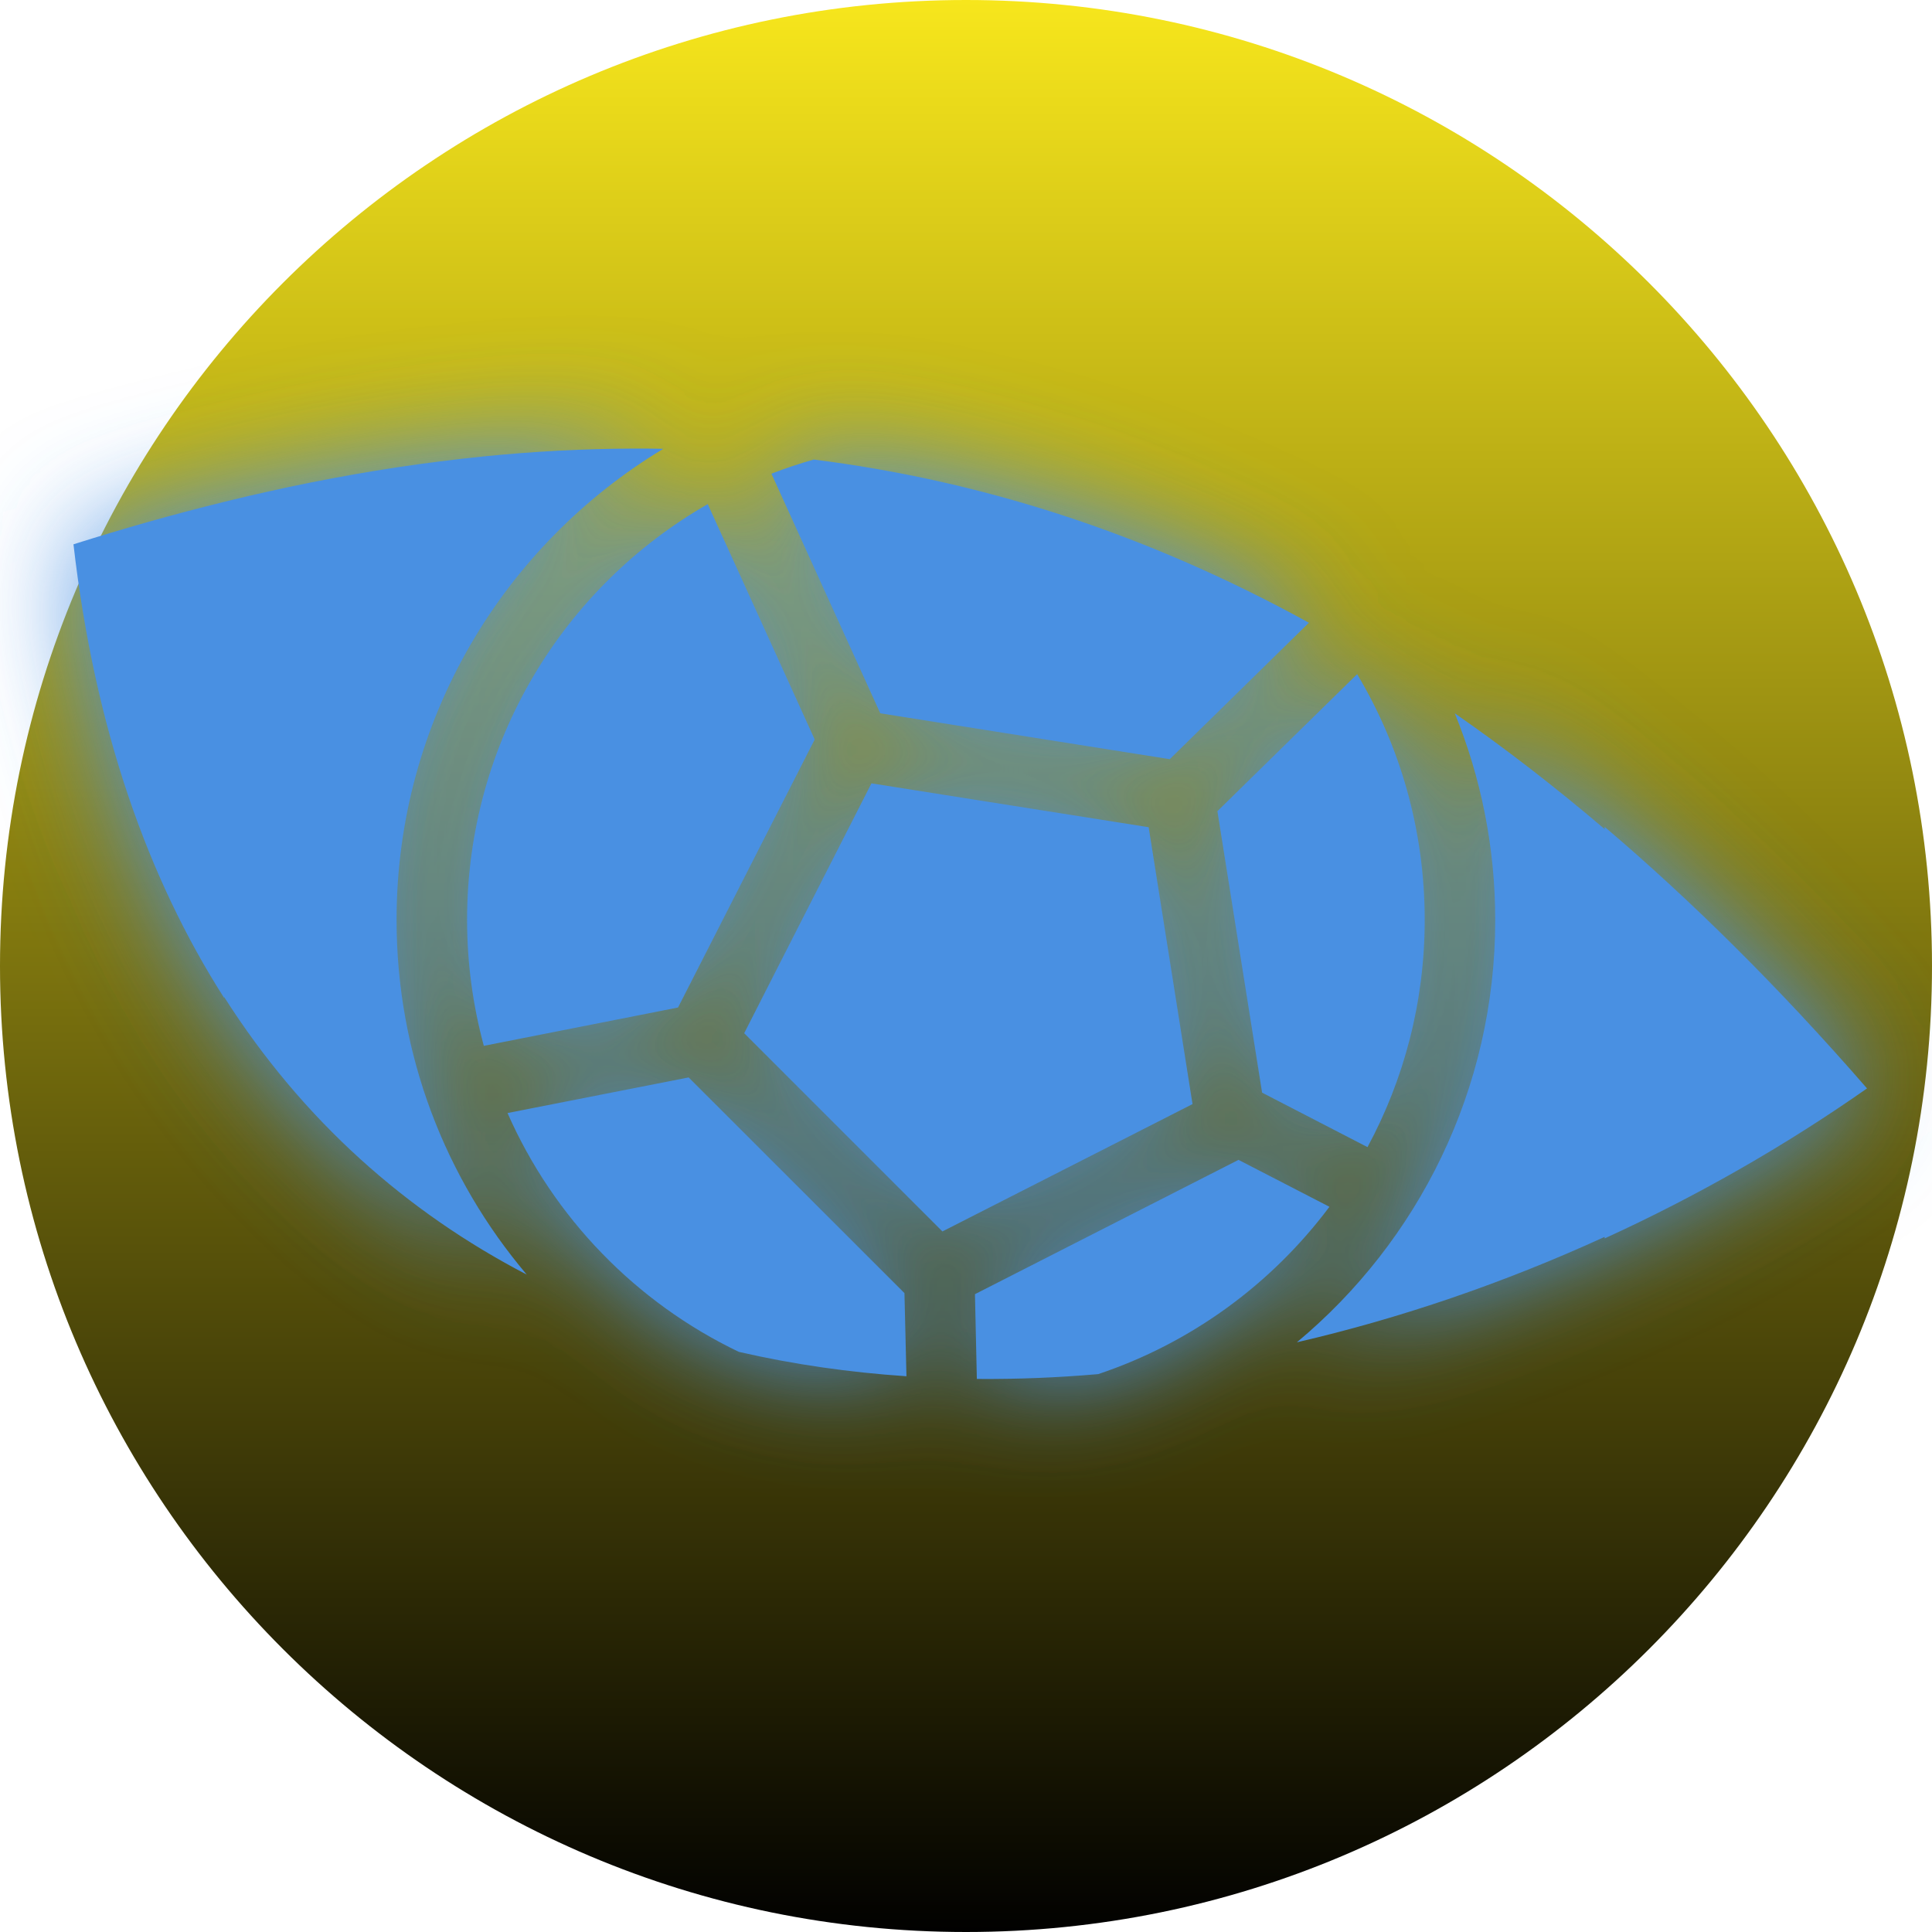
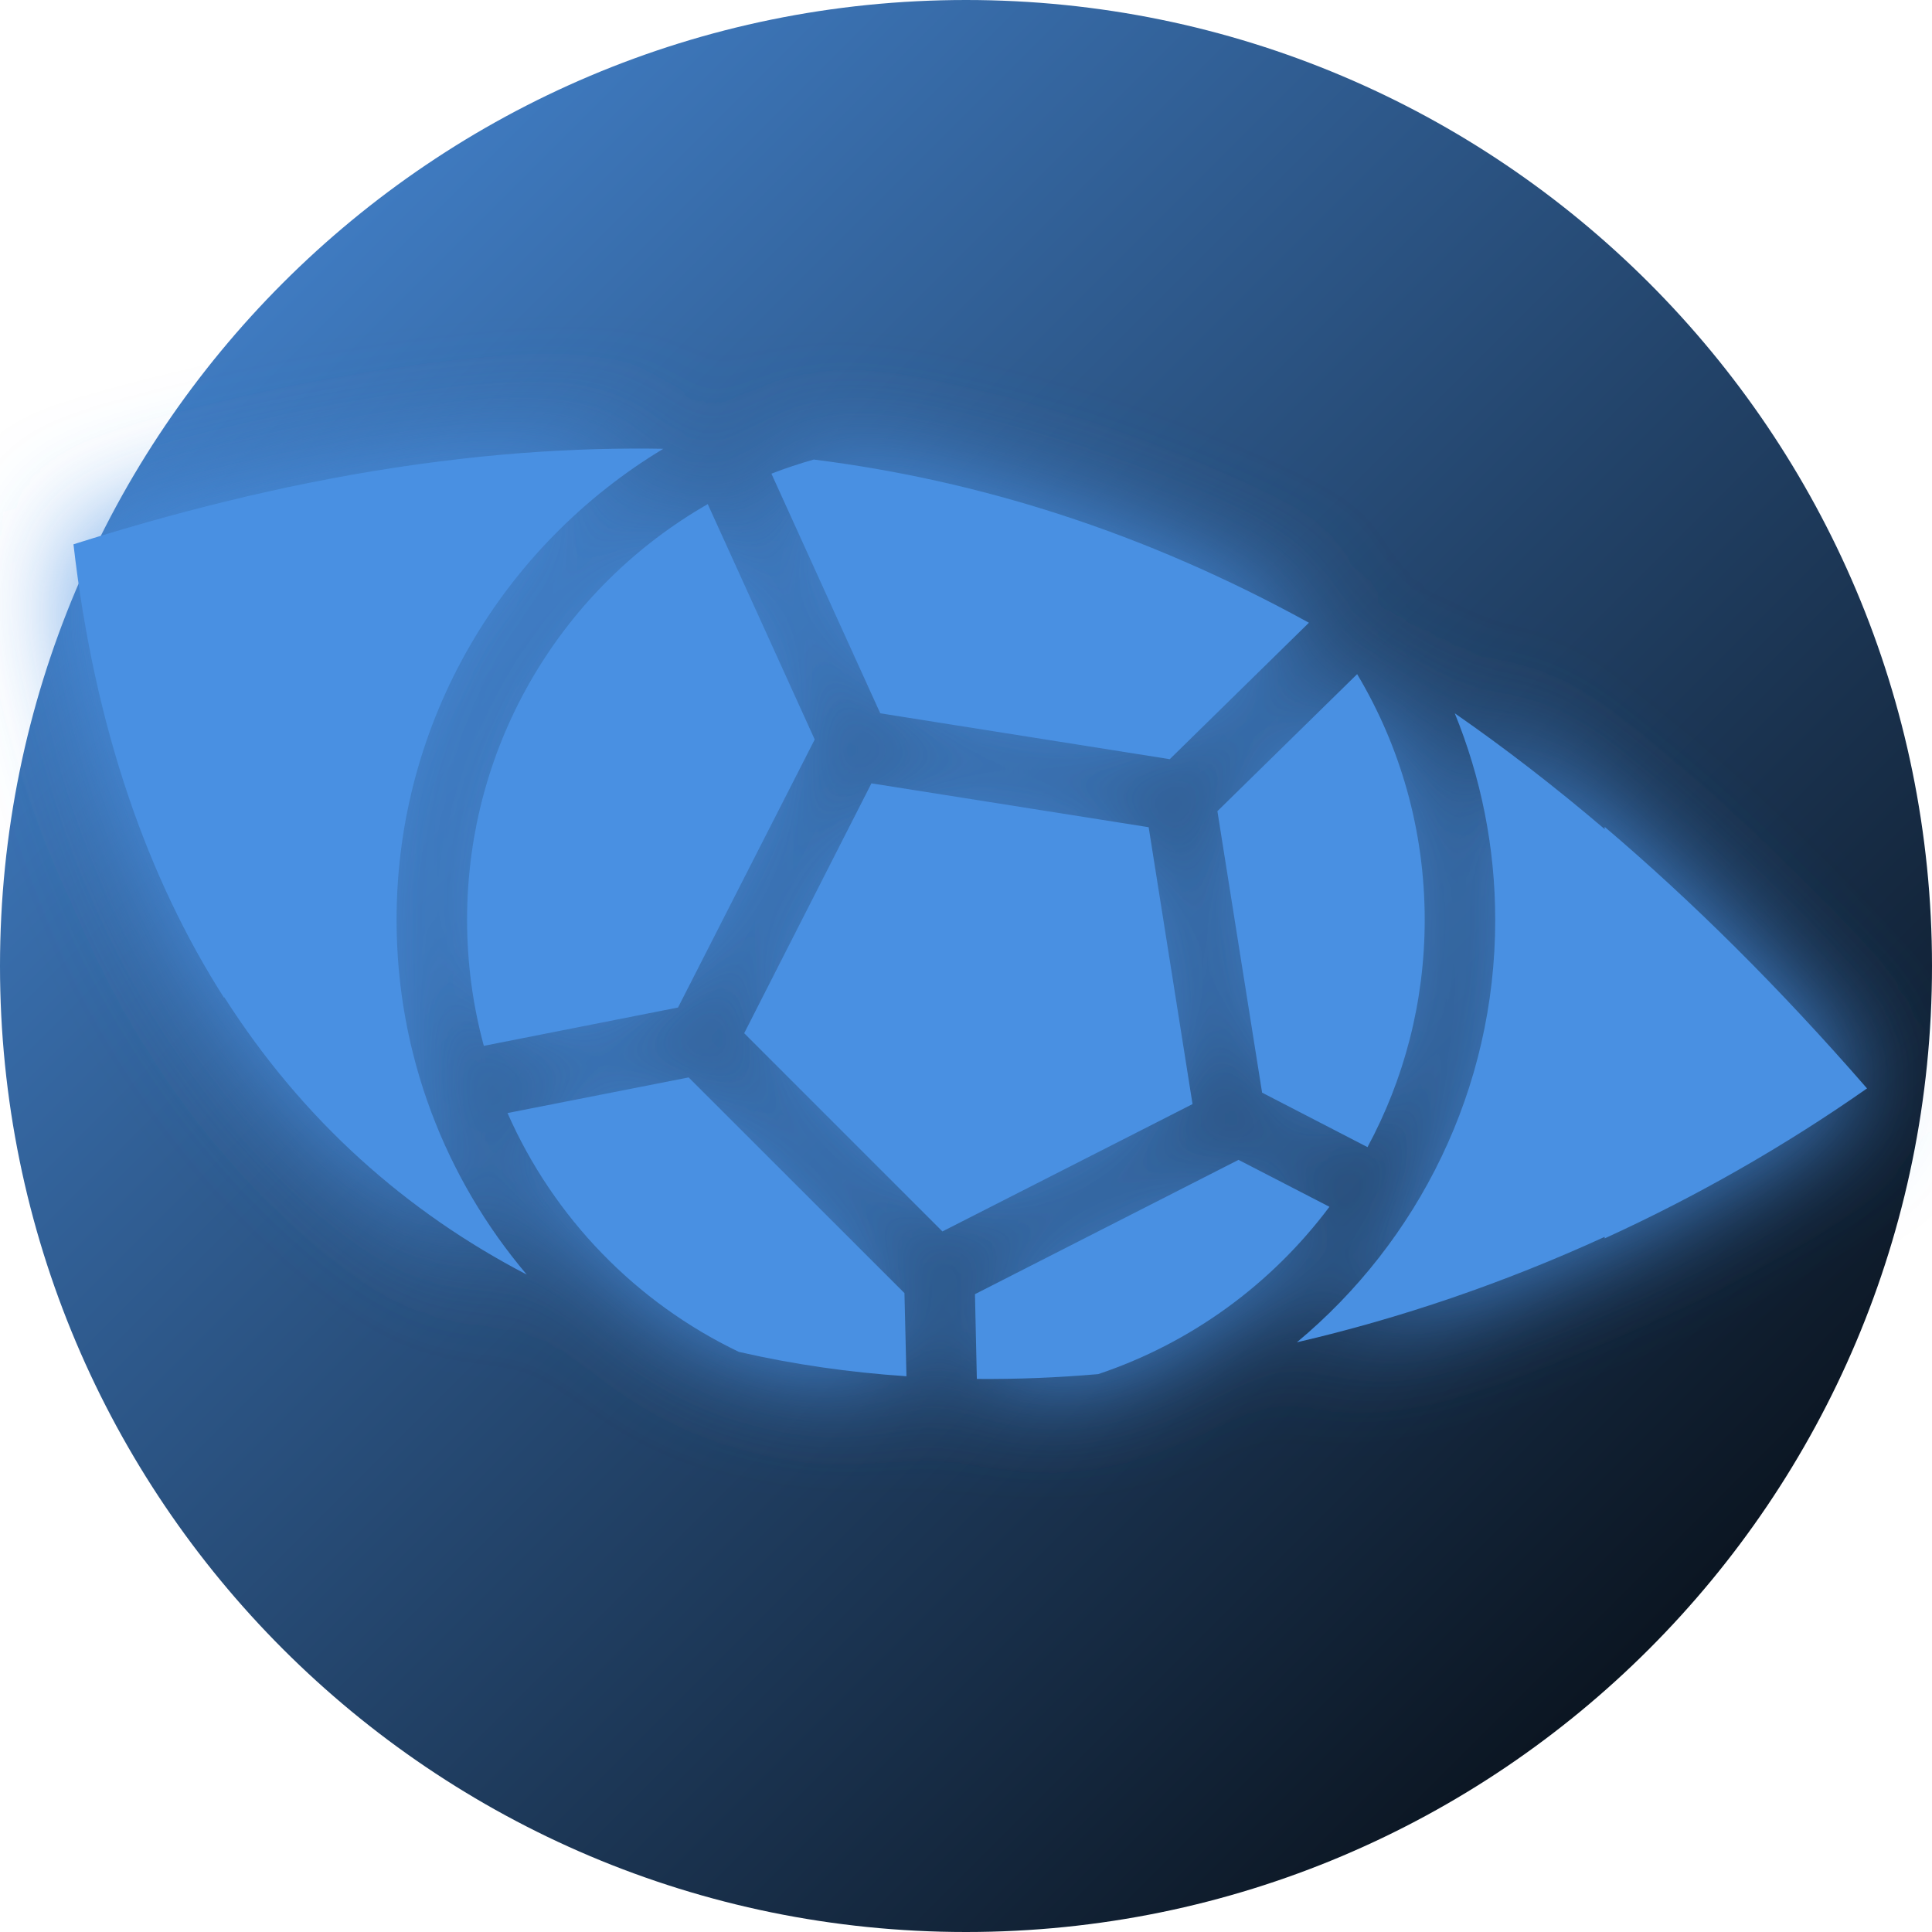
<svg xmlns="http://www.w3.org/2000/svg" viewBox="0 0 512 512" style="height: 512px; width: 512px;">
  <defs>
    <filter id="shadow-1" height="300%" width="300%" x="-100%" y="-100%">
      <feFlood flood-color="rgba(74, 144, 226, 1)" result="flood" />
      <feComposite in="flood" in2="SourceGraphic" operator="atop" result="composite" />
      <feGaussianBlur in="composite" stdDeviation="15" result="blur" />
      <feOffset dx="0" dy="0" result="offset" />
      <feComposite in="SourceGraphic" in2="offset" operator="over" />
    </filter>
-     <linearGradient x1="0" x2="0" y1="0" y2="1" id="lorc-crystal-eye-gradient-0">
-       <stop offset="0%" stop-color="#f8e71c" stop-opacity="1" />
-       <stop offset="100%" stop-color="#000" stop-opacity="1" />
+     <linearGradient x1="0" x2="1" y1="0" y2="1" id="lorc-crystal-eye-gradient-0">
+       <stop offset="0%" stop-color="#4a90e2" stop-opacity="1" />
+       <stop offset="100%" stop-color="#000000" stop-opacity="1" />
    </linearGradient>
  </defs>
  <circle cx="256" cy="256" r="256" fill="url(#lorc-crystal-eye-gradient-0)" />
  <g class="" transform="translate(0,0)" style="">
    <path d="M168.03 118.875c-13.335.037-26.66.754-40 2.094-3.81.382-7.625.83-11.436 1.31-1.906.243-3.813.486-5.72.75-7.623 1.064-15.25 2.314-22.874 3.75-3.813.72-7.624 1.474-11.438 2.282-1.708.363-3.415.746-5.124 1.125-.553.123-1.104.25-1.657.375-1.3.294-2.603.572-3.905.875-.25.06-.5.13-.75.188-.958.225-1.917.457-2.875.688-.948.227-1.895.454-2.844.687-13.315 3.27-26.62 7.033-39.937 11.25 5.585 48.63 19.624 88.445 39.936 120.22v-.25c20.904 32.82 48.428 57.043 80.188 73.56-21.5-25.38-34.5-58.194-34.5-94 0-52.93 28.358-99.354 70.687-124.843-2.58-.044-5.167-.07-7.75-.062zm47.626 2.906c-3.812 1.09-7.563 2.324-11.22 3.75l28.845 63.5L310 201.188l36.875-36.156c-43.75-24.067-87.483-37.74-131.22-43.25zm-28.094 11.814c-38.147 21.86-63.78 62.972-63.78 110.187 0 11.558 1.557 22.744 4.437 33.376L179.687 267l36.218-71.03-28.344-62.376zm172.094 45.062l-37.03 36.313 11.843 74.593L362.405 304c9.655-17.91 15.156-38.406 15.156-60.22 0-23.828-6.526-46.094-17.906-65.124zm25.875 10.375c6.89 16.912 10.72 35.392 10.72 54.75 0 44.952-20.46 85.213-52.563 111.94 27.568-6.378 55.03-15.792 81.563-27.94v.408c24.174-11.05 47.57-24.363 69.53-39.75-23.174-26.64-46.354-49.616-69.53-69.313v.594c-13.244-11.28-26.48-21.496-39.72-30.69zM230.94 207.595l-33.72 66.22 52.532 52.53 66.28-33.75-11.624-73.375-73.47-11.626zM182.5 285.53l-48 9.44c12.203 27.734 34.035 50.223 61.28 63.28 14.396 3.322 29.258 5.446 44.44 6.47l-.532-22.033-57.188-57.156zm145.72 21.845l-69.845 35.594.5 22.467c10.614.083 21.356-.34 32.156-1.28 24.707-8.264 45.998-23.925 61.283-44.344l-24.094-12.438z" fill="#4a90e2" fill-opacity="1" filter="url(#shadow-1)" />
  </g>
</svg>
